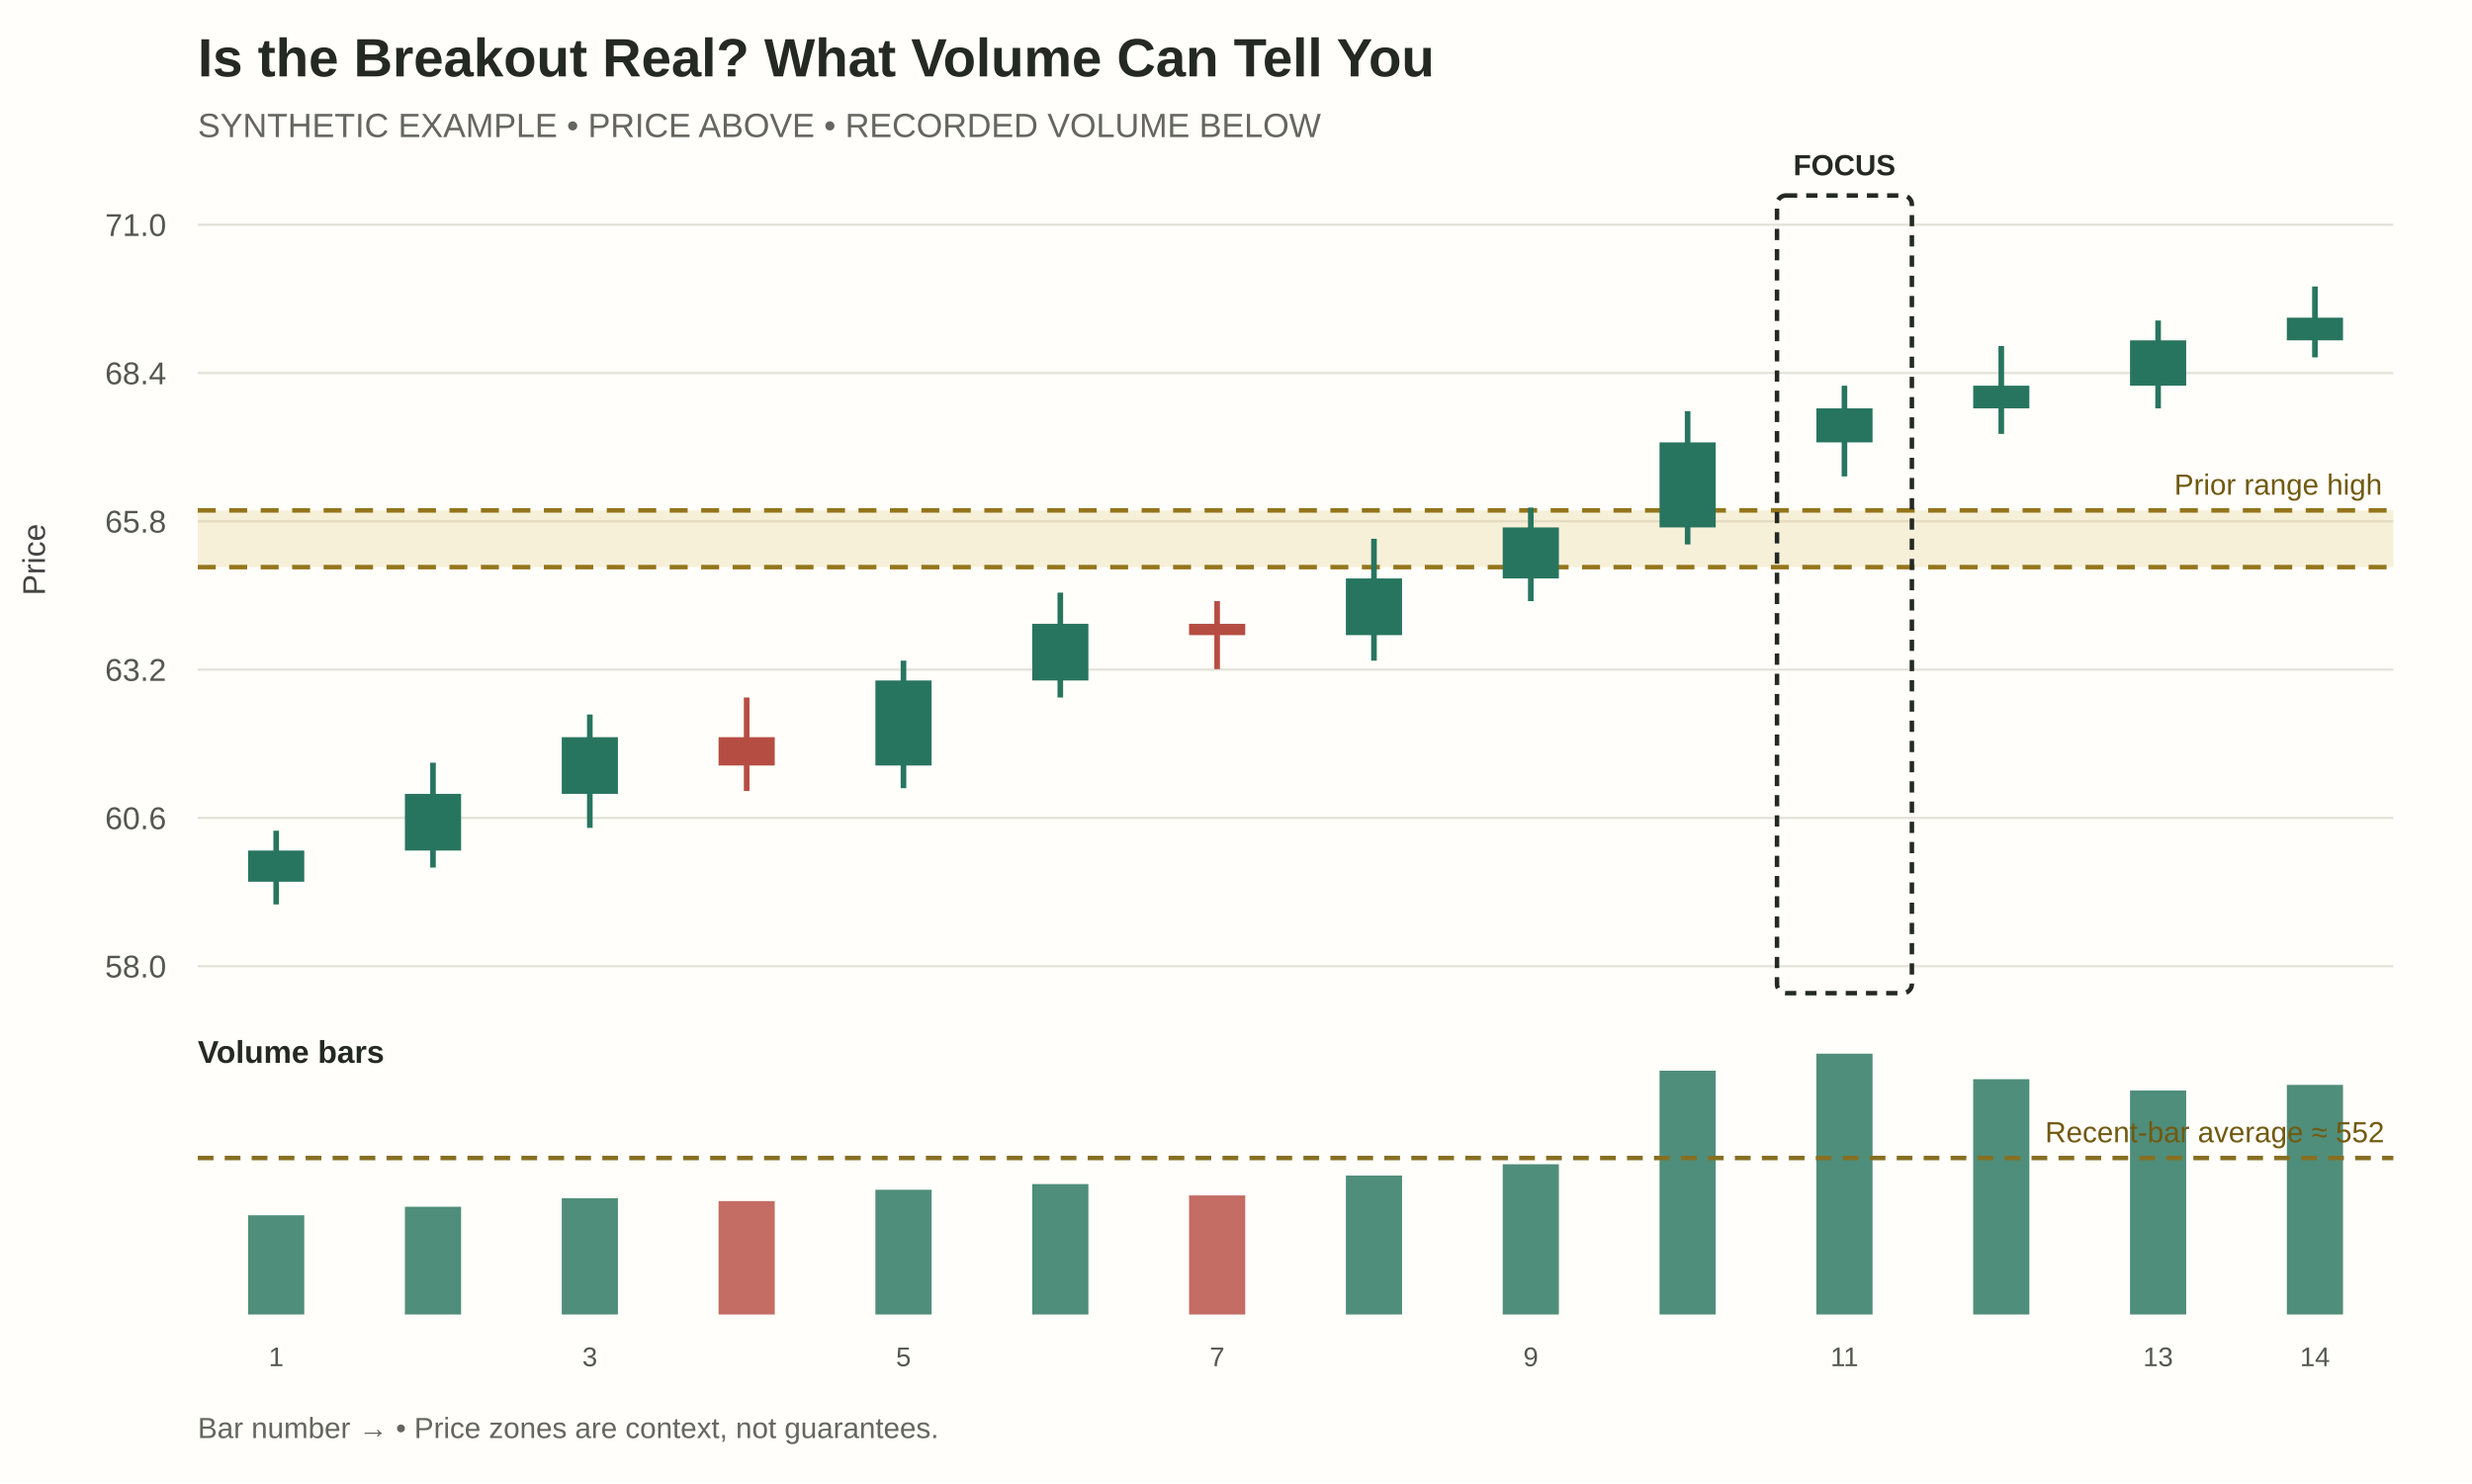
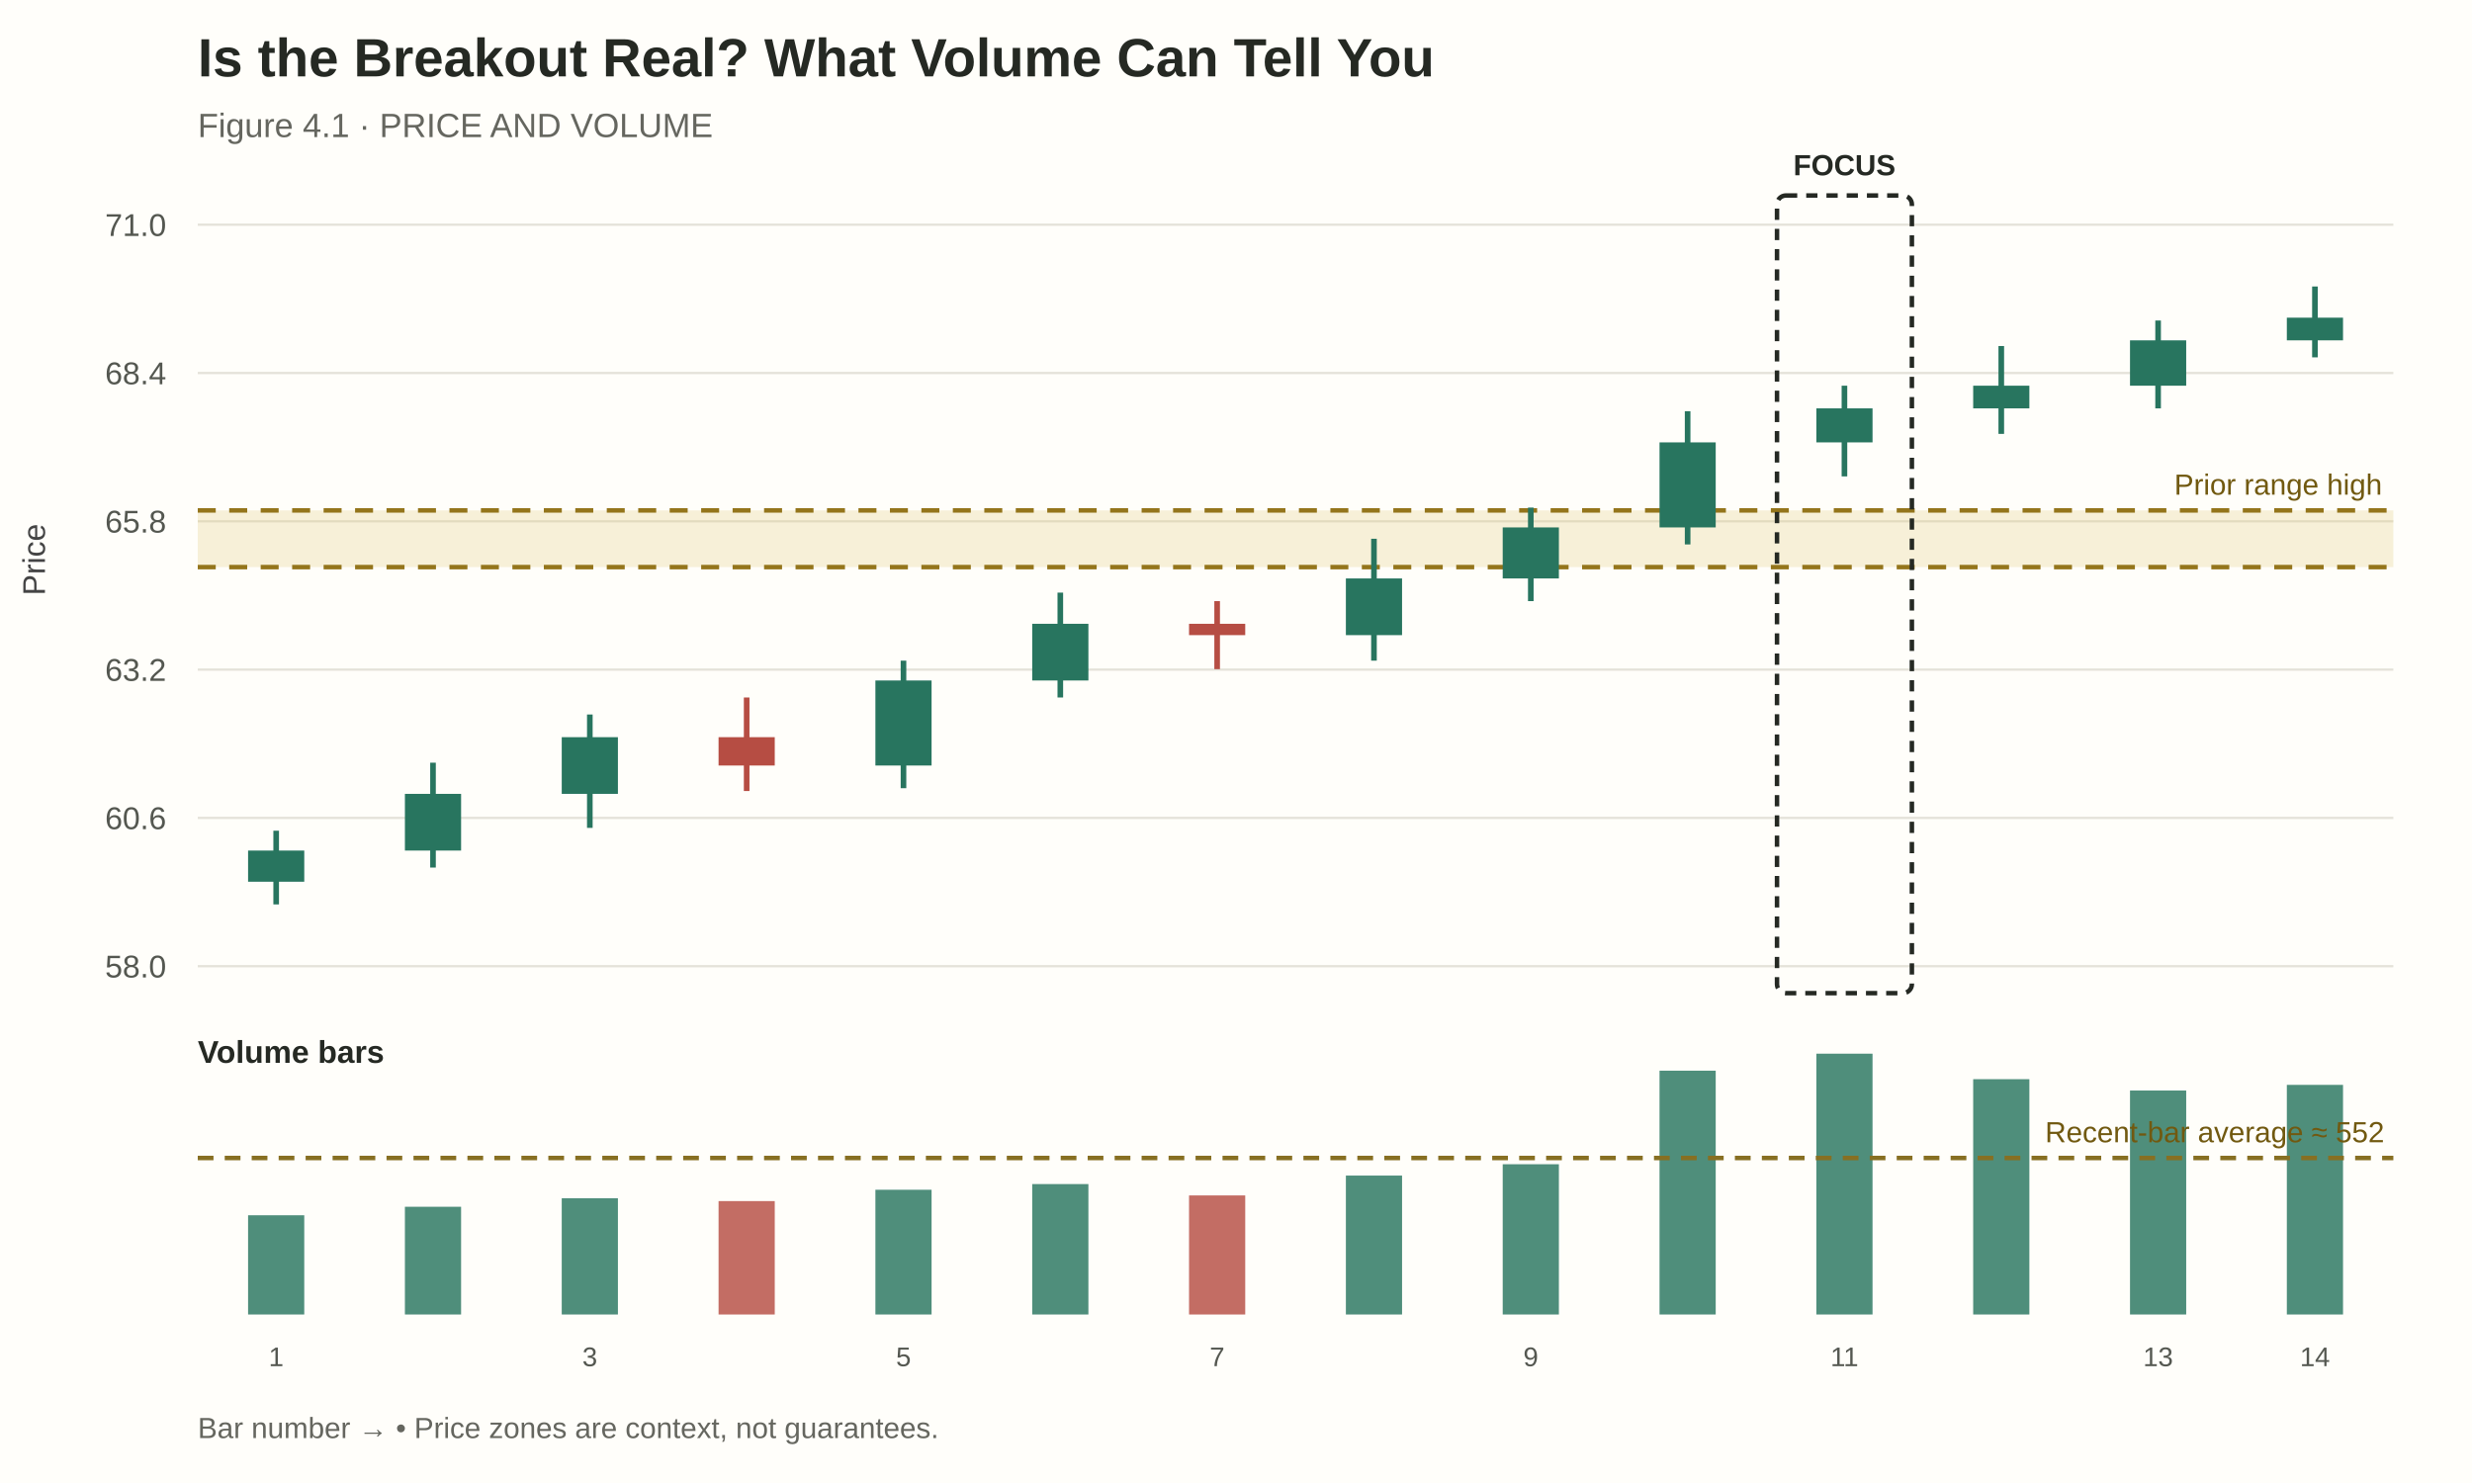
<svg xmlns="http://www.w3.org/2000/svg" role="img" aria-labelledby="chartTitle chartDesc" viewBox="0 0 1100 660" width="1100" height="660">
  <rect width="100%" height="100%" fill="#fffefa" />
  <text x="88" y="34" font-family="Arial,sans-serif" font-size="24" font-weight="700" fill="#252923">Is the Breakout Real? What Volume Can Tell You</text>
-   <text x="88" y="61" font-family="Arial,sans-serif" font-size="15" fill="#65665f">SYNTHETIC EXAMPLE • PRICE ABOVE • RECORDED VOLUME BELOW</text>
+   <text x="88" y="61" font-family="Arial,sans-serif" font-size="15" fill="#65665f">Figure 4.1 · PRICE AND VOLUME</text>
  <line x1="88" x2="1065" y1="430" y2="430" stroke="#e4e2d9" />
  <text x="74" y="435" text-anchor="end" font-family="Arial,sans-serif" font-size="14" fill="#545750">58.0</text>
  <line x1="88" x2="1065" y1="364" y2="364" stroke="#e4e2d9" />
  <text x="74" y="369" text-anchor="end" font-family="Arial,sans-serif" font-size="14" fill="#545750">60.6</text>
  <line x1="88" x2="1065" y1="298" y2="298" stroke="#e4e2d9" />
  <text x="74" y="303" text-anchor="end" font-family="Arial,sans-serif" font-size="14" fill="#545750">63.2</text>
  <line x1="88" x2="1065" y1="232" y2="232" stroke="#e4e2d9" />
  <text x="74" y="237" text-anchor="end" font-family="Arial,sans-serif" font-size="14" fill="#545750">65.8</text>
  <line x1="88" x2="1065" y1="166" y2="166" stroke="#e4e2d9" />
  <text x="74" y="171" text-anchor="end" font-family="Arial,sans-serif" font-size="14" fill="#545750">68.4</text>
  <line x1="88" x2="1065" y1="100" y2="100" stroke="#e4e2d9" />
  <text x="74" y="105" text-anchor="end" font-family="Arial,sans-serif" font-size="14" fill="#545750">71.0</text>
  <rect x="88" y="227.156" width="977" height="25.229" fill="#dfc66b" opacity=".24" />
  <line x1="88" x2="1065" y1="227.156" y2="227.156" stroke="#94751b" stroke-width="2" stroke-dasharray="8 6" />
  <line x1="88" x2="1065" y1="252.385" y2="252.385" stroke="#94751b" stroke-width="2" stroke-dasharray="8 6" />
  <text x="1060" y="220.156" text-anchor="end" font-family="Arial,sans-serif" font-size="13" fill="#715910">Prior range high</text>
  <text x="20" y="265" transform="rotate(-90 20 265)" font-family="Arial,sans-serif" font-size="14" fill="#444">Price</text>
  <line x1="122.893" x2="122.893" y1="369.702" y2="402.5" stroke="#28755f" stroke-width="2.5" />
  <rect x="110.393" y="378.532" width="25" height="13.876" fill="#28755f" />
  <rect x="110.393" y="540.842" width="25" height="44.158" fill="#28755f" opacity=".82" />
  <text x="122.893" y="608" text-anchor="middle" font-family="Arial,sans-serif" font-size="12" fill="#545750">1</text>
  <line x1="192.679" x2="192.679" y1="339.427" y2="386.101" stroke="#28755f" stroke-width="2.5" />
  <rect x="180.179" y="353.303" width="25" height="25.229" fill="#28755f" />
  <rect x="180.179" y="537.057" width="25" height="47.943" fill="#28755f" opacity=".82" />
  <line x1="262.464" x2="262.464" y1="317.982" y2="368.44" stroke="#28755f" stroke-width="2.5" />
  <rect x="249.964" y="328.073" width="25" height="25.229" fill="#28755f" />
  <rect x="249.964" y="533.273" width="25" height="51.727" fill="#28755f" opacity=".82" />
  <text x="262.464" y="608" text-anchor="middle" font-family="Arial,sans-serif" font-size="12" fill="#545750">3</text>
  <line x1="332.25" x2="332.25" y1="310.413" y2="352.041" stroke="#b64d43" stroke-width="2.5" />
  <rect x="319.75" y="328.073" width="25" height="12.615" fill="#b64d43" />
  <rect x="319.75" y="534.534" width="25" height="50.466" fill="#b64d43" opacity=".82" />
  <line x1="402.036" x2="402.036" y1="294.014" y2="350.78" stroke="#28755f" stroke-width="2.5" />
  <rect x="389.536" y="302.844" width="25" height="37.844" fill="#28755f" />
  <rect x="389.536" y="529.488" width="25" height="55.512" fill="#28755f" opacity=".82" />
  <text x="402.036" y="608" text-anchor="middle" font-family="Arial,sans-serif" font-size="12" fill="#545750">5</text>
  <line x1="471.821" x2="471.821" y1="263.739" y2="310.413" stroke="#28755f" stroke-width="2.5" />
  <rect x="459.321" y="277.615" width="25" height="25.229" fill="#28755f" />
  <rect x="459.321" y="526.964" width="25" height="58.036" fill="#28755f" opacity=".82" />
  <line x1="541.607" x2="541.607" y1="267.523" y2="297.798" stroke="#b64d43" stroke-width="2.5" />
  <rect x="529.107" y="277.615" width="25" height="5.046" fill="#b64d43" />
  <rect x="529.107" y="532.011" width="25" height="52.989" fill="#b64d43" opacity=".82" />
  <text x="541.607" y="608" text-anchor="middle" font-family="Arial,sans-serif" font-size="12" fill="#545750">7</text>
  <line x1="611.393" x2="611.393" y1="239.771" y2="294.014" stroke="#28755f" stroke-width="2.5" />
  <rect x="598.893" y="257.431" width="25" height="25.229" fill="#28755f" />
  <rect x="598.893" y="523.179" width="25" height="61.821" fill="#28755f" opacity=".82" />
  <line x1="681.179" x2="681.179" y1="225.894" y2="267.523" stroke="#28755f" stroke-width="2.5" />
  <rect x="668.679" y="234.725" width="25" height="22.706" fill="#28755f" />
  <rect x="668.679" y="518.133" width="25" height="66.867" fill="#28755f" opacity=".82" />
  <text x="681.179" y="608" text-anchor="middle" font-family="Arial,sans-serif" font-size="12" fill="#545750">9</text>
  <line x1="750.964" x2="750.964" y1="183.005" y2="242.294" stroke="#28755f" stroke-width="2.5" />
  <rect x="738.464" y="196.881" width="25" height="37.844" fill="#28755f" />
  <rect x="738.464" y="476.498" width="25" height="108.502" fill="#28755f" opacity=".82" />
  <line x1="820.75" x2="820.75" y1="171.651" y2="212.018" stroke="#28755f" stroke-width="2.5" />
  <rect x="808.25" y="181.743" width="25" height="15.138" fill="#28755f" />
  <rect x="808.25" y="468.929" width="25" height="116.071" fill="#28755f" opacity=".82" />
  <rect x="790.742" y="87" width="60.016" height="355" fill="none" stroke="#252923" stroke-width="2" stroke-dasharray="5 4" rx="4" />
  <text x="820.75" y="78" text-anchor="middle" font-family="Arial,sans-serif" font-size="13" font-weight="700" fill="#252923">FOCUS</text>
  <text x="820.75" y="608" text-anchor="middle" font-family="Arial,sans-serif" font-size="12" fill="#545750">11</text>
  <line x1="890.536" x2="890.536" y1="153.991" y2="193.096" stroke="#28755f" stroke-width="2.5" />
  <rect x="878.036" y="171.651" width="25" height="10.092" fill="#28755f" />
  <rect x="878.036" y="480.283" width="25" height="104.717" fill="#28755f" opacity=".82" />
  <line x1="960.321" x2="960.321" y1="142.638" y2="181.743" stroke="#28755f" stroke-width="2.5" />
  <rect x="947.821" y="151.468" width="25" height="20.183" fill="#28755f" />
  <rect x="947.821" y="485.33" width="25" height="99.67" fill="#28755f" opacity=".82" />
  <text x="960.321" y="608" text-anchor="middle" font-family="Arial,sans-serif" font-size="12" fill="#545750">13</text>
  <line x1="1030.107" x2="1030.107" y1="127.5" y2="159.037" stroke="#28755f" stroke-width="2.5" />
  <rect x="1017.607" y="141.376" width="25" height="10.092" fill="#28755f" />
  <rect x="1017.607" y="482.807" width="25" height="102.193" fill="#28755f" opacity=".82" />
  <text x="1030.107" y="608" text-anchor="middle" font-family="Arial,sans-serif" font-size="12" fill="#545750">14</text>
  <line x1="88" x2="1065" y1="515.357" y2="515.357" stroke="#876f22" stroke-width="2" stroke-dasharray="7 5" />
  <text x="1061" y="508.357" text-anchor="end" font-family="Arial,sans-serif" font-size="13" fill="#715910">Recent-bar average ≈ 552</text>
  <text x="88" y="473" font-family="Arial,sans-serif" font-size="14" font-weight="700" fill="#252923">Volume bars</text>
  <text x="88" y="640" font-family="Arial,sans-serif" font-size="13" fill="#65665f">Bar number → • Price zones are context, not guarantees.</text>
</svg>
